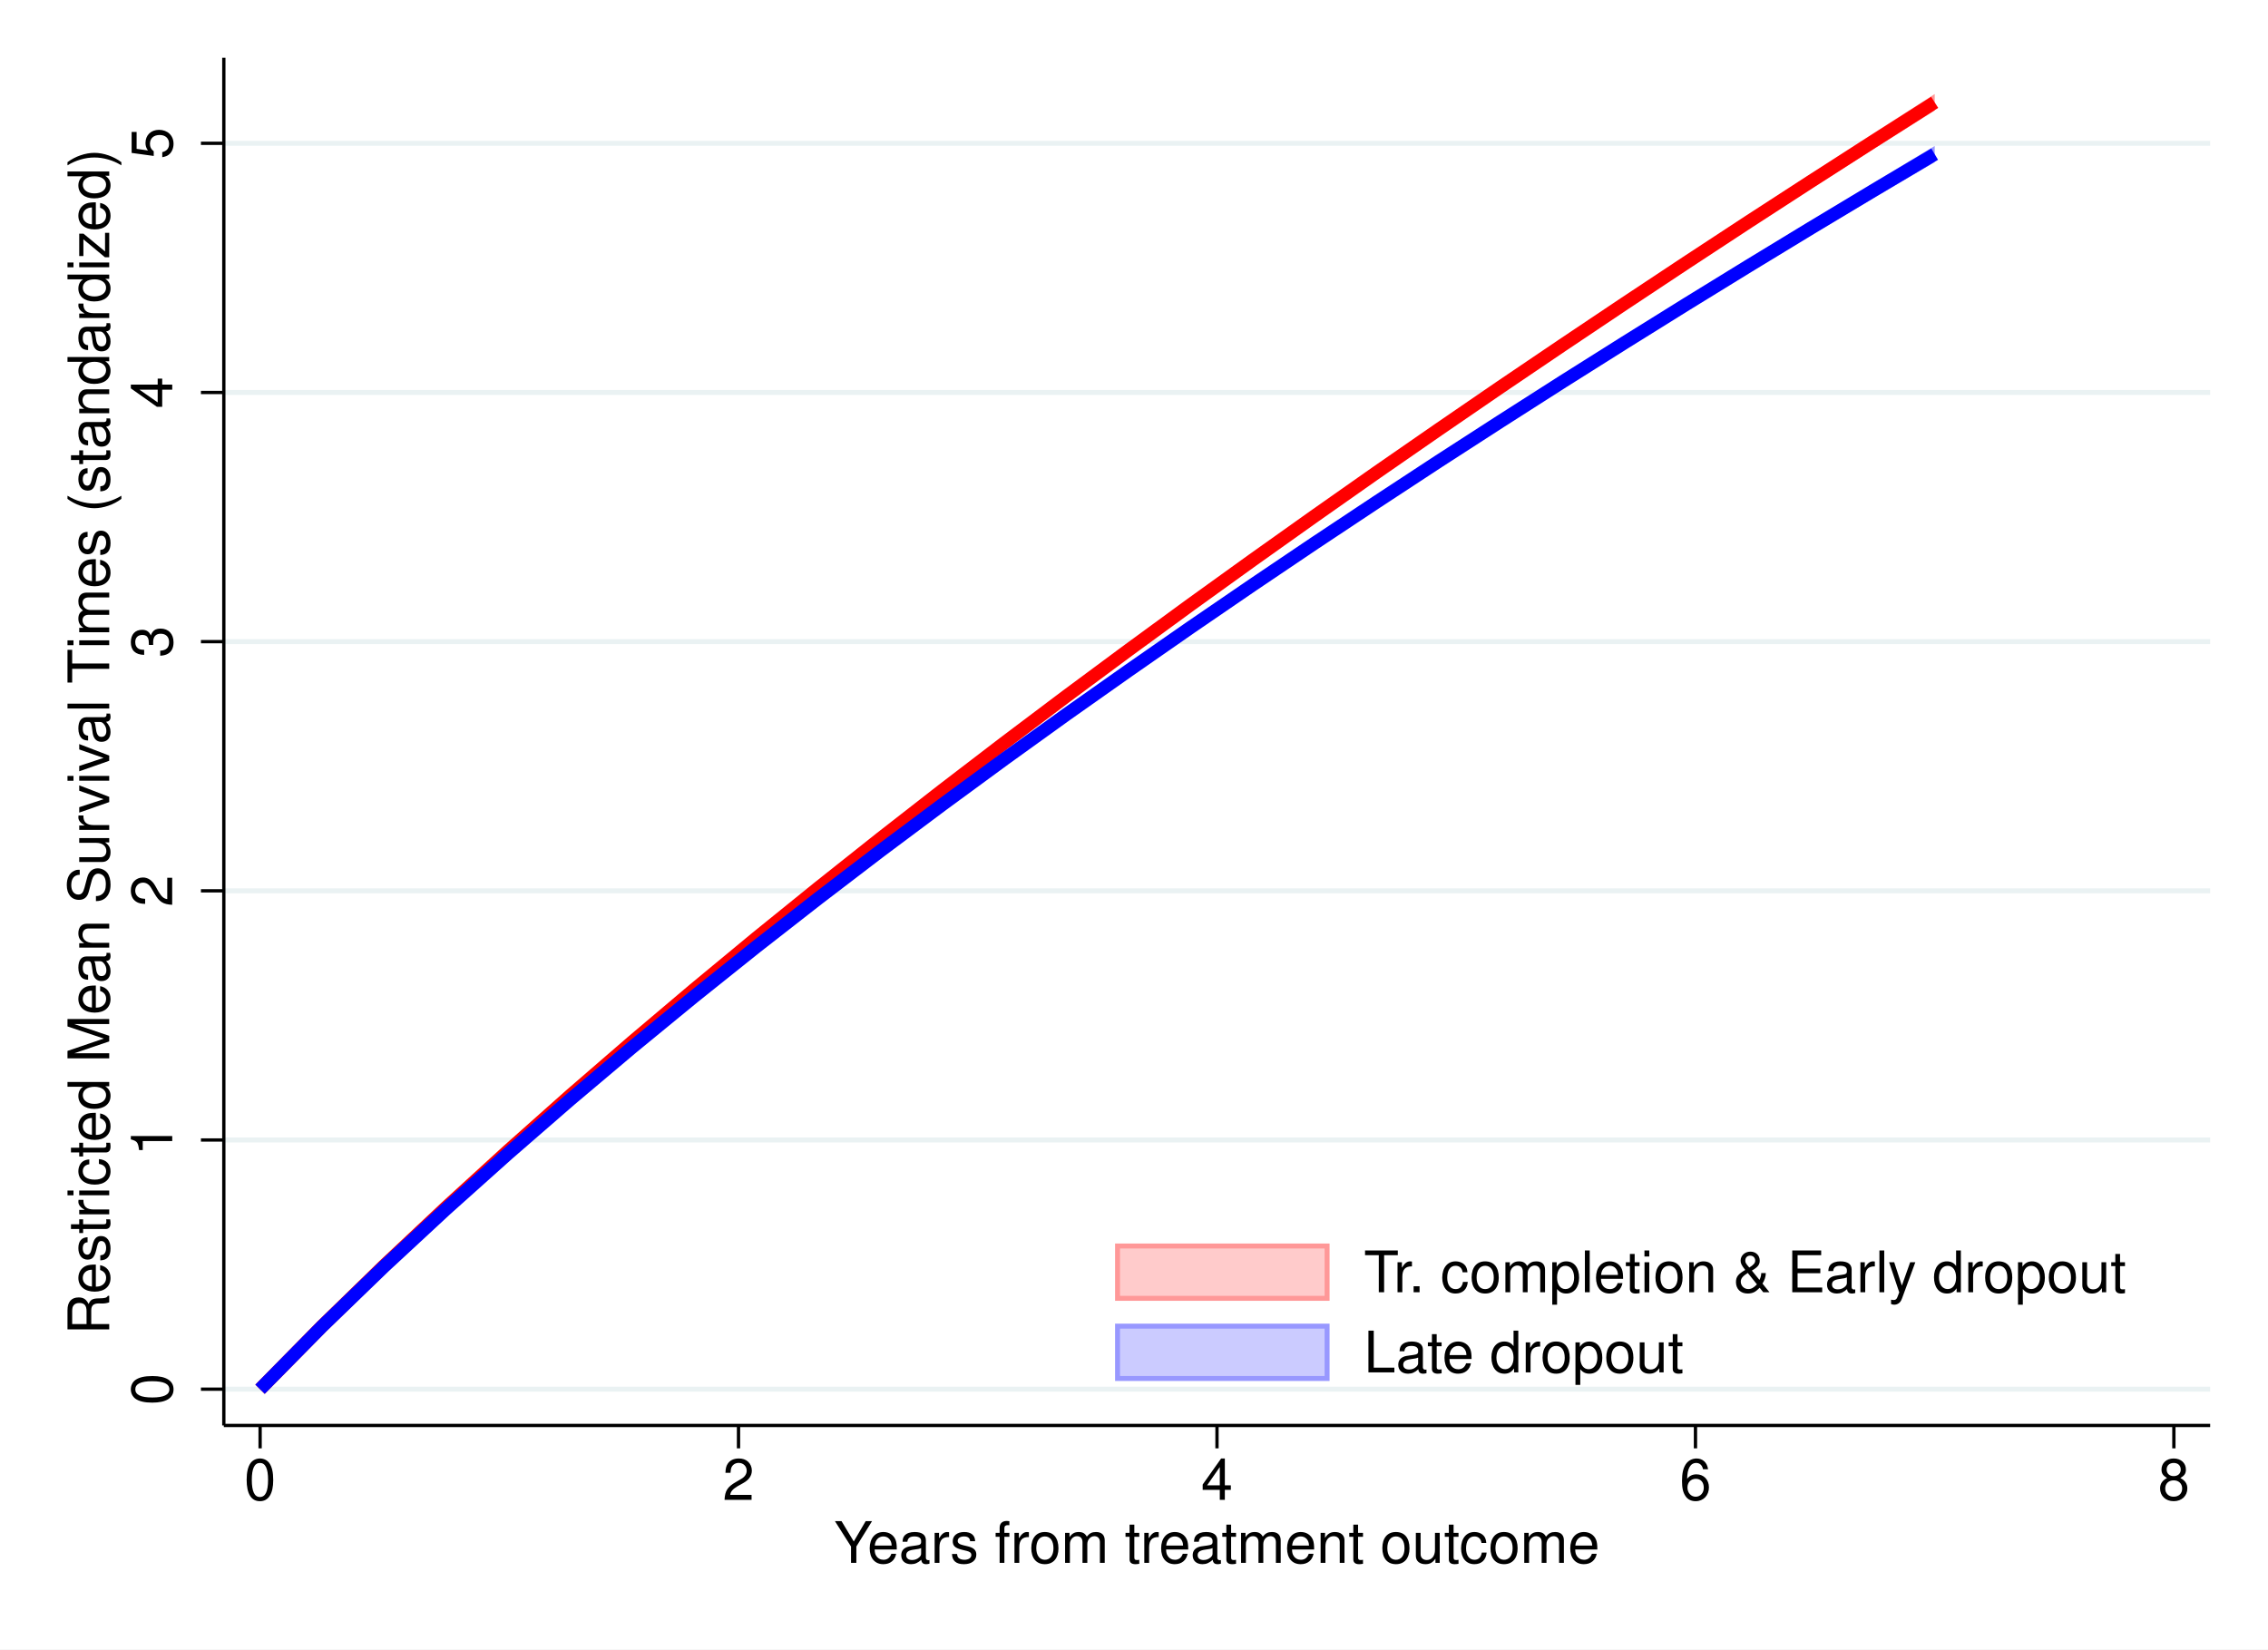
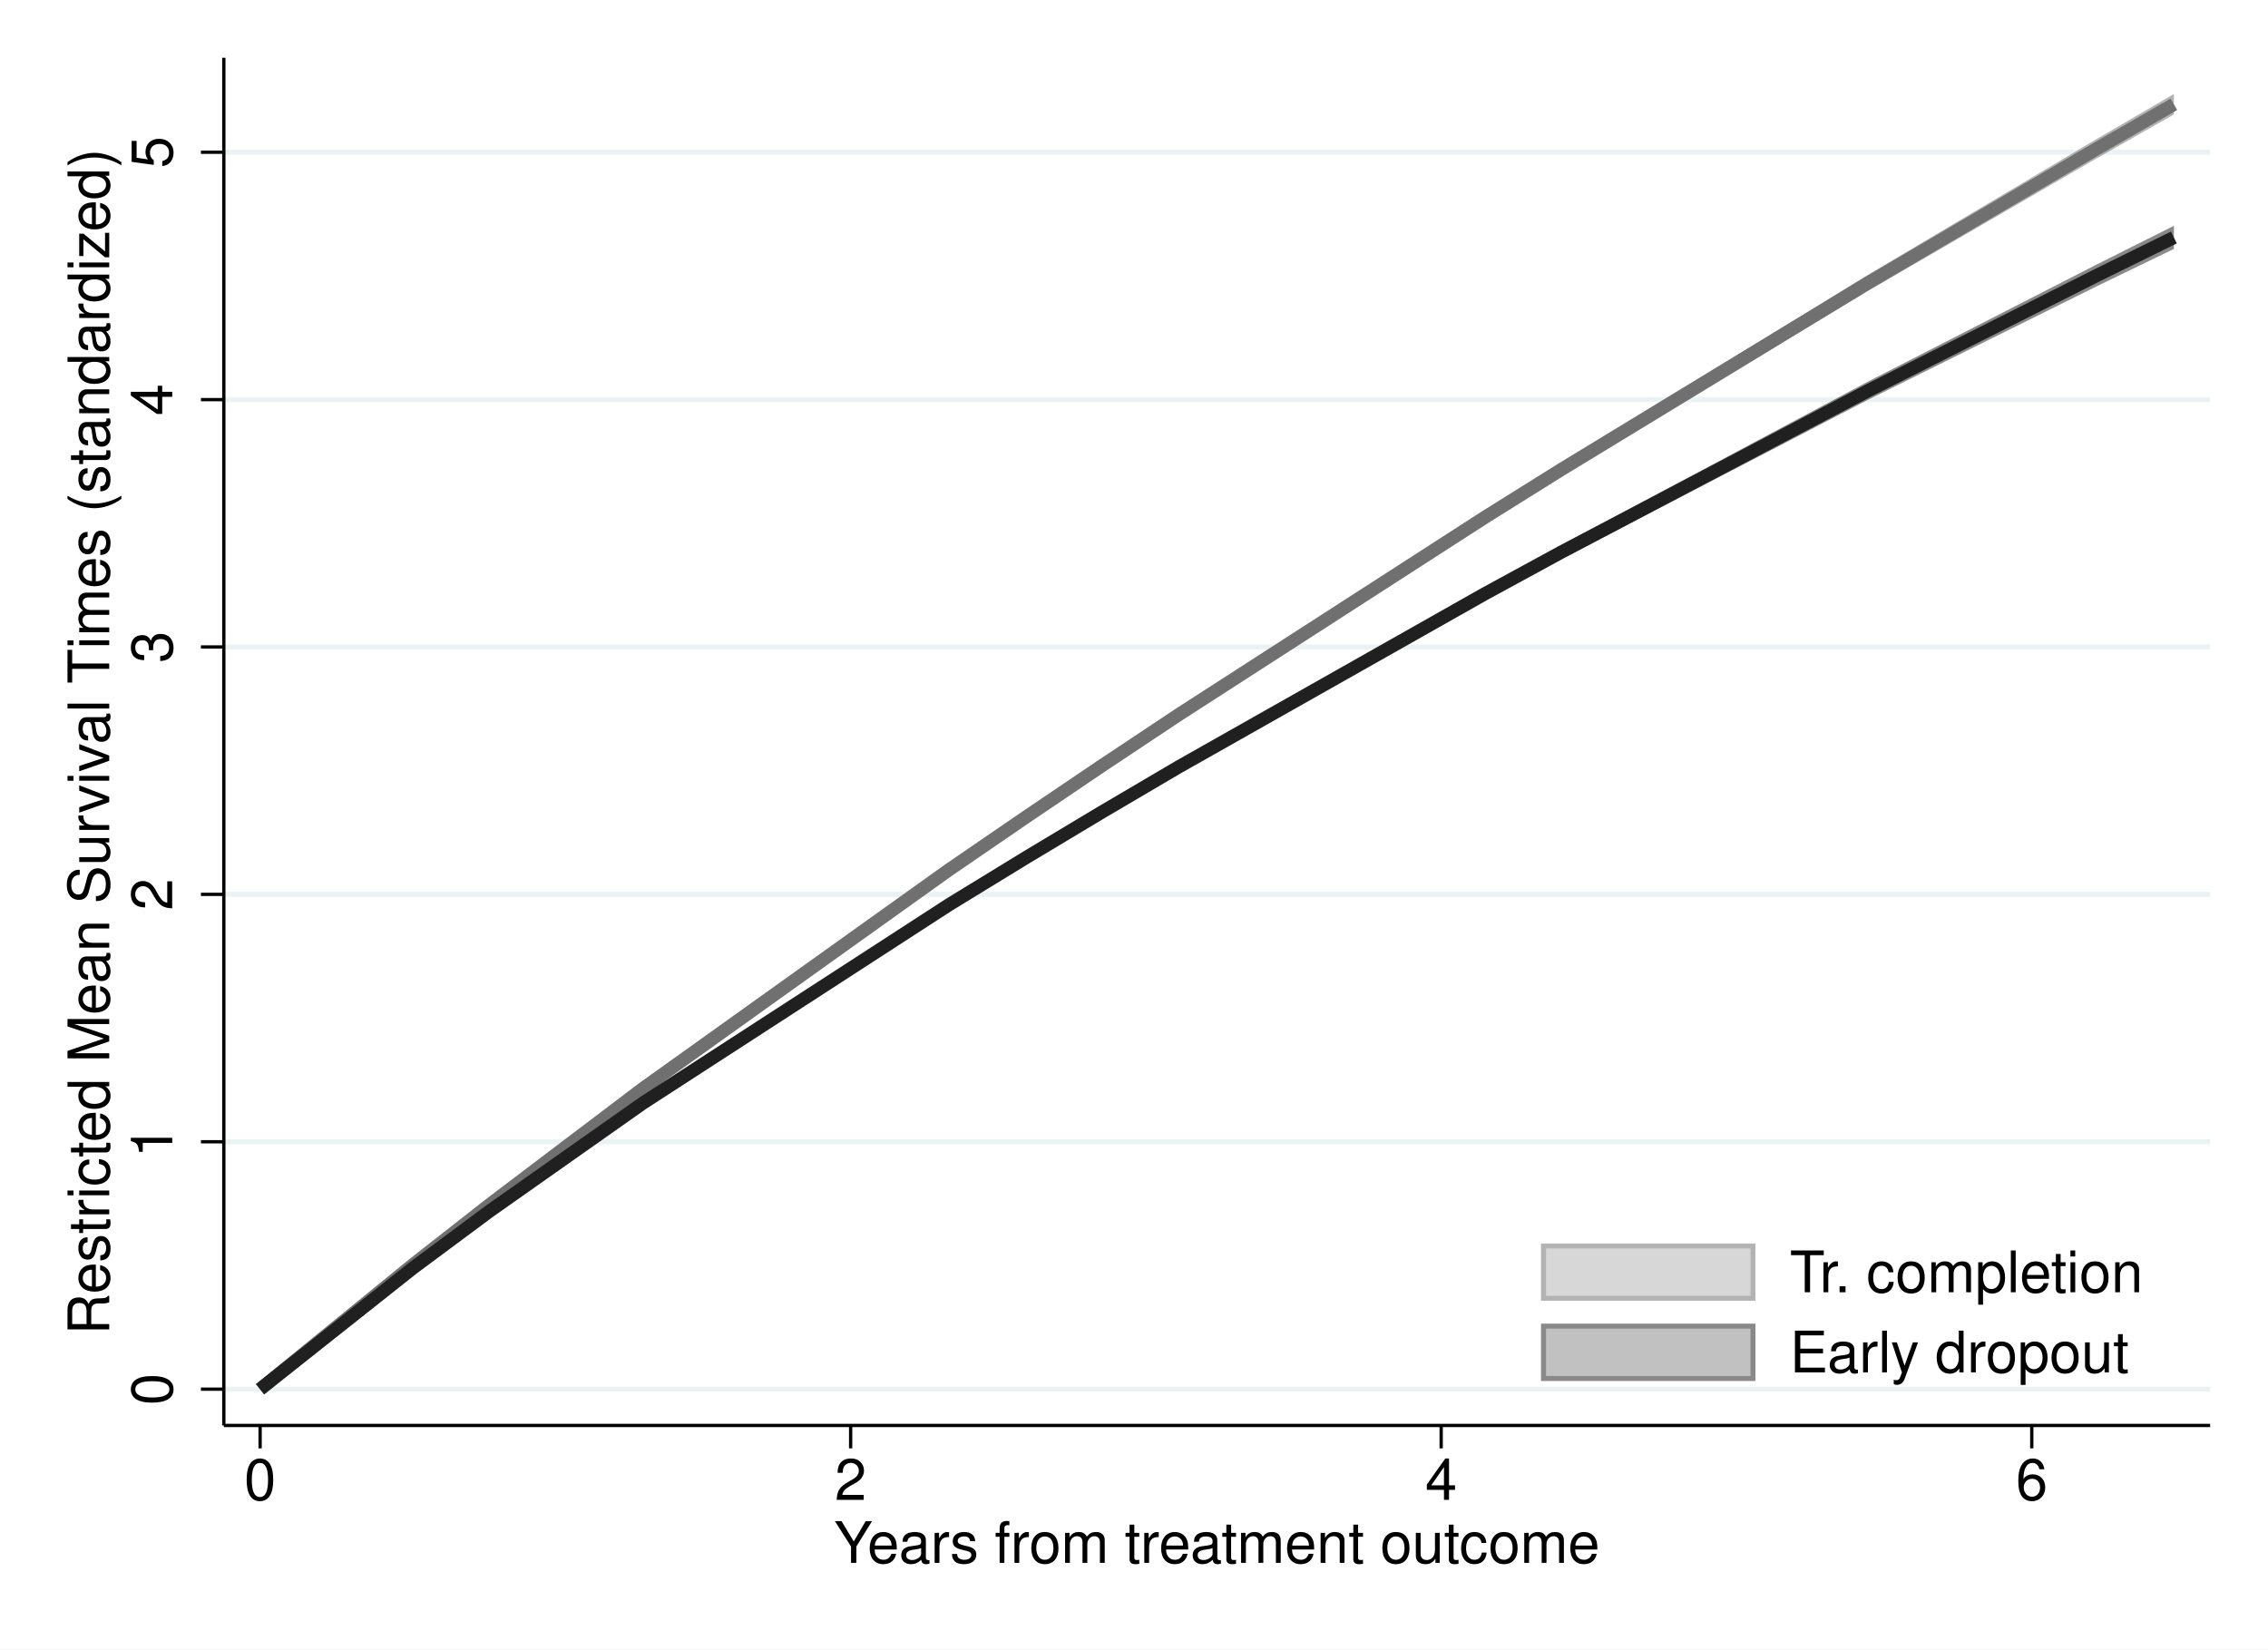
<svg xmlns="http://www.w3.org/2000/svg" xmlns:xlink="http://www.w3.org/1999/xlink" version="1.1" width="5.50in" height="4.00in" viewBox="0 0 3960 2880">
  <rect x="0" y="0" width="3960" height="2880" style="fill:#FFFFFF;stroke:none" />
  <rect x="0.00" y="0.00" width="3959.88" height="2880.00" style="fill:#FFFFFF" />
  <rect x="2.88" y="2.88" width="3954.12" height="2874.24" style="fill:none;stroke:#FFFFFF;stroke-width:5.76" />
  <rect x="390.80" y="100.86" width="3468.22" height="2388.33" style="fill:#FFFFFF" />
  <rect x="393.68" y="103.74" width="3462.46" height="2382.57" style="fill:none;stroke:#FFFFFF;stroke-width:5.76" />
  <line x1="390.80" y1="2425.82" x2="3859.02" y2="2425.82" style="stroke:#EAF2F3;stroke-width:8.64" />
-   <line x1="390.80" y1="1990.70" x2="3859.02" y2="1990.70" style="stroke:#EAF2F3;stroke-width:8.64" />
-   <line x1="390.80" y1="1555.59" x2="3859.02" y2="1555.59" style="stroke:#EAF2F3;stroke-width:8.64" />
-   <line x1="390.80" y1="1120.47" x2="3859.02" y2="1120.47" style="stroke:#EAF2F3;stroke-width:8.64" />
-   <line x1="390.80" y1="685.35" x2="3859.02" y2="685.35" style="stroke:#EAF2F3;stroke-width:8.64" />
-   <line x1="390.80" y1="250.23" x2="3859.02" y2="250.23" style="stroke:#EAF2F3;stroke-width:8.64" />
+   <line x1="390.80" y1="1993.80" x2="3859.02" y2="1993.80" style="stroke:#EAF2F3;stroke-width:8.64" />
+   <line x1="390.80" y1="1561.77" x2="3859.02" y2="1561.77" style="stroke:#EAF2F3;stroke-width:8.64" />
+   <line x1="390.80" y1="1129.75" x2="3859.02" y2="1129.75" style="stroke:#EAF2F3;stroke-width:8.64" />
+   <line x1="390.80" y1="697.85" x2="3859.02" y2="697.85" style="stroke:#EAF2F3;stroke-width:8.64" />
+   <line x1="390.80" y1="265.82" x2="3859.02" y2="265.82" style="stroke:#EAF2F3;stroke-width:8.64" />
  <defs>
-     <path id="path_DPLYMsHP" d="M562.44 2315.93 L562.44 2315.93 L670.73 2210.49 L779.01 2108.89 L887.29 2010.38 L995.57 1914.60 L1103.85 1821.29 L1212.13 1730.20 L1320.54 1641.10 L1428.82 1553.85 L1537.10 1468.34 L1645.38 1384.56 L1753.66 1302.14 L1861.94 1221.08 L1970.22 1141.38 L2078.51 1062.80 L2186.79 985.33 L2295.07 908.85 L2403.35 833.48 L2511.63 758.98 L2620.03 685.47 L2728.32 612.83 L2836.60 540.93 L2944.88 469.89 L3053.16 399.60 L3161.44 330.05 L3269.72 261.24 L3378.00 193.06 L3378.00 164.22 L3269.72 233.77 L3161.44 304.06 L3053.16 375.10 L2944.88 446.75 L2836.60 519.15 L2728.32 592.29 L2620.03 666.29 L2511.63 741.16 L2403.35 816.78 L2295.07 893.50 L2186.79 971.10 L2078.51 1049.68 L1970.22 1129.38 L1861.94 1210.31 L1753.66 1292.36 L1645.38 1375.77 L1537.10 1460.67 L1428.82 1547.17 L1320.54 1635.28 L1212.13 1725.38 L1103.85 1817.33 L995.57 1911.63 L887.29 2008.15 L779.01 2107.40 L670.73 2209.75 L562.44 2315.56 L562.44 2315.93 Z" stroke-linejoin="round" />
+     <path id="path_eqNoicOE" d="M721.46 2208.51 L721.46 2208.51 L855.11 2104.19 L1122.41 1902.84 L1657.14 1523.16 L1790.79 1432.20 L1924.44 1342.61 L2058.09 1254.37 L2592.81 912.81 L2726.46 830.02 L3261.06 508.26 L3662.01 275.85 L3795.66 199.86 L3795.66 164.22 L3662.01 242.06 L3261.06 480.29 L2726.46 809.23 L2592.81 893.63 L2058.09 1241.38 L1924.44 1331.10 L1790.79 1422.06 L1657.14 1514.38 L1122.41 1899.00 L855.11 2102.45 L721.46 2207.65 L721.46 2208.51 Z" stroke-linejoin="round" />
  </defs>
  <defs>
-     <clipPath id="clipPath_DhUfPjAZ">
-       <use xlink:href="#path_DPLYMsHP" />
+     <clipPath id="clipPath_bsrDoFoC">
+       <use xlink:href="#path_eqNoicOE" />
    </clipPath>
  </defs>
-   <use xlink:href="#path_DPLYMsHP" style="stroke:none;fill:#FF3333;fill-opacity:0.25" />
-   <use xlink:href="#path_DPLYMsHP" style="fill:none;stroke:#FF0000;stroke-opacity:0.25;stroke-width:17.28" clip-path="url(#clipPath_DhUfPjAZ)" />
+   <use xlink:href="#path_eqNoicOE" style="stroke:none;fill:#8D8D8D;fill-opacity:0.35" />
+   <use xlink:href="#path_eqNoicOE" style="fill:none;stroke:#707070;stroke-opacity:0.35;stroke-width:17.28" clip-path="url(#clipPath_bsrDoFoC)" />
  <defs>
-     <path id="path_xKKMAZwV" d="M562.44 2316.30 L562.44 2316.30 L670.73 2211.98 L779.01 2111.86 L887.29 2015.33 L995.57 1921.65 L1103.85 1830.81 L1212.13 1742.45 L1320.54 1656.20 L1428.82 1572.17 L1537.10 1489.87 L1645.38 1409.43 L1753.66 1330.60 L1861.94 1253.13 L1970.22 1177.15 L2078.51 1102.40 L2186.79 1028.77 L2295.07 956.37 L2403.35 884.96 L2511.63 814.67 L2620.03 745.25 L2728.32 676.81 L2836.60 609.12 L2944.88 542.41 L3053.16 476.45 L3161.44 411.23 L3269.72 346.88 L3378.00 283.15 L3378.00 254.93 L3269.72 320.03 L3161.44 385.86 L3053.16 452.32 L2944.88 519.52 L2836.60 587.58 L2728.32 656.39 L2620.03 726.19 L2511.63 796.73 L2403.35 868.38 L2295.07 940.90 L2186.79 1014.41 L2078.51 1089.16 L1970.22 1165.02 L1861.94 1242.12 L1753.66 1320.58 L1645.38 1400.52 L1537.10 1482.08 L1428.82 1565.24 L1320.54 1650.38 L1212.13 1737.50 L1103.85 1826.85 L995.57 1918.56 L887.29 2012.98 L779.01 2110.37 L670.73 2211.11 L562.44 2316.05 L562.44 2316.30 Z" stroke-linejoin="round" />
+     <path id="path_tsZhZBif" d="M721.46 2214.45 L721.46 2214.45 L855.11 2115.82 L1122.41 1928.58 L1657.14 1584.92 L1790.79 1503.86 L1924.44 1424.53 L2058.09 1346.57 L2592.81 1047.82 L2726.46 975.92 L3261.06 698.34 L3662.01 499.35 L3795.66 434.62 L3795.66 394.40 L3662.01 461.35 L3261.06 666.66 L2726.46 952.04 L2592.81 1025.67 L2058.09 1331.47 L1924.44 1411.04 L1790.79 1491.98 L1657.14 1574.52 L1122.41 1923.88 L855.11 2113.47 L721.46 2213.21 L721.46 2214.45 Z" stroke-linejoin="round" />
  </defs>
  <defs>
-     <clipPath id="clipPath_dLSnBCmK">
-       <use xlink:href="#path_xKKMAZwV" />
+     <clipPath id="clipPath_FxDawMur">
+       <use xlink:href="#path_tsZhZBif" />
    </clipPath>
  </defs>
-   <use xlink:href="#path_xKKMAZwV" style="stroke:none;fill:#3333FF;fill-opacity:0.25" />
-   <use xlink:href="#path_xKKMAZwV" style="fill:none;stroke:#0000FF;stroke-opacity:0.25;stroke-width:17.28" clip-path="url(#clipPath_dLSnBCmK)" />
-   <path d=" M454.04 2425.95 L562.32 2315.81 L670.60 2210.24 L779.01 2108.27 L887.29 2009.39 L995.57 1913.11 L1103.85 1819.43 L1212.13 1727.85 L1320.41 1638.25 L1428.69 1550.64 L1536.97 1464.63 L1645.26 1380.23 L1753.54 1297.31 L1861.82 1215.76 L1970.22 1135.44 L2078.51 1056.24 L2186.79 978.27 L2295.07 901.30 L2403.35 825.19 L2511.63 750.20 L2619.91 675.94 L2728.19 602.68 L2836.47 530.16 L2944.76 458.38 L3053.04 387.35 L3161.32 317.18 L3269.72 247.63 L3378.00 178.70" stroke-linejoin="round" style="fill:none;stroke:#FF0000;stroke-width:23.04" />
-   <path d=" M454.04 2425.95 L562.32 2316.18 L670.60 2211.61 L779.01 2111.12 L887.29 2014.22 L995.57 1920.17 L1103.85 1828.83 L1212.13 1739.98 L1320.41 1653.35 L1428.69 1568.83 L1536.97 1486.04 L1645.26 1405.10 L1753.54 1325.65 L1861.82 1247.69 L1970.22 1171.21 L2078.51 1095.84 L2186.79 1021.71 L2295.07 948.70 L2403.35 876.80 L2511.63 805.76 L2619.91 735.84 L2728.19 666.66 L2836.47 598.47 L2944.76 531.03 L3053.04 464.45 L3161.32 398.61 L3269.72 333.52 L3378.00 269.16" stroke-linejoin="round" style="fill:none;stroke:#0000FF;stroke-width:23.04" />
+   <use xlink:href="#path_tsZhZBif" style="stroke:none;fill:#4D4D4D;fill-opacity:0.35" />
+   <use xlink:href="#path_tsZhZBif" style="fill:none;stroke:#202020;stroke-opacity:0.35;stroke-width:17.28" clip-path="url(#clipPath_FxDawMur)" />
+   <path d=" M454.04 2425.95 L721.46 2208.14 L855.11 2103.44 L1122.41 1900.98 L1657.01 1518.83 L1790.66 1427.25 L1924.31 1336.91 L2058.09 1247.93 L2592.69 903.28 L2726.34 819.75 L3261.06 494.40 L3662.01 259.14 L3795.66 182.17" stroke-linejoin="round" style="fill:none;stroke:#707070;stroke-width:23.04" />
+   <path d=" M454.04 2425.95 L721.46 2213.96 L855.11 2114.71 L1122.41 1926.35 L1657.01 1579.84 L1790.66 1498.04 L1924.31 1417.85 L2058.09 1339.14 L2592.69 1036.81 L2726.34 964.04 L3261.06 682.63 L3662.01 480.54 L3795.66 414.70" stroke-linejoin="round" style="fill:none;stroke:#202020;stroke-width:23.04" />
  <line x1="390.80" y1="2489.19" x2="390.80" y2="100.86" style="stroke:#000000;stroke-width:5.76" />
  <line x1="390.80" y1="2425.82" x2="350.83" y2="2425.82" style="stroke:#000000;stroke-width:5.76" />
  <text x="300.72" y="2425.82" style="font-family:'Helvetica';font-size:99.99px;fill:#000000" transform="rotate(-90 300.72,2425.82)" text-anchor="middle">0</text>
-   <line x1="390.80" y1="1990.70" x2="350.83" y2="1990.70" style="stroke:#000000;stroke-width:5.76" />
-   <text x="300.72" y="1990.70" style="font-family:'Helvetica';font-size:99.99px;fill:#000000" transform="rotate(-90 300.72,1990.70)" text-anchor="middle">1</text>
-   <line x1="390.80" y1="1555.59" x2="350.83" y2="1555.59" style="stroke:#000000;stroke-width:5.76" />
-   <text x="300.72" y="1555.59" style="font-family:'Helvetica';font-size:99.99px;fill:#000000" transform="rotate(-90 300.72,1555.59)" text-anchor="middle">2</text>
-   <line x1="390.80" y1="1120.47" x2="350.83" y2="1120.47" style="stroke:#000000;stroke-width:5.76" />
-   <text x="300.72" y="1120.47" style="font-family:'Helvetica';font-size:99.99px;fill:#000000" transform="rotate(-90 300.72,1120.47)" text-anchor="middle">3</text>
-   <line x1="390.80" y1="685.35" x2="350.83" y2="685.35" style="stroke:#000000;stroke-width:5.76" />
-   <text x="300.72" y="685.35" style="font-family:'Helvetica';font-size:99.99px;fill:#000000" transform="rotate(-90 300.72,685.35)" text-anchor="middle">4</text>
-   <line x1="390.80" y1="250.23" x2="350.83" y2="250.23" style="stroke:#000000;stroke-width:5.76" />
-   <text x="300.72" y="250.23" style="font-family:'Helvetica';font-size:99.99px;fill:#000000" transform="rotate(-90 300.72,250.23)" text-anchor="middle">5</text>
+   <line x1="390.80" y1="1993.80" x2="350.83" y2="1993.80" style="stroke:#000000;stroke-width:5.76" />
+   <text x="300.72" y="1993.80" style="font-family:'Helvetica';font-size:99.99px;fill:#000000" transform="rotate(-90 300.72,1993.80)" text-anchor="middle">1</text>
+   <line x1="390.80" y1="1561.77" x2="350.83" y2="1561.77" style="stroke:#000000;stroke-width:5.76" />
+   <text x="300.72" y="1561.77" style="font-family:'Helvetica';font-size:99.99px;fill:#000000" transform="rotate(-90 300.72,1561.77)" text-anchor="middle">2</text>
+   <line x1="390.80" y1="1129.75" x2="350.83" y2="1129.75" style="stroke:#000000;stroke-width:5.76" />
+   <text x="300.72" y="1129.75" style="font-family:'Helvetica';font-size:99.99px;fill:#000000" transform="rotate(-90 300.72,1129.75)" text-anchor="middle">3</text>
+   <line x1="390.80" y1="697.85" x2="350.83" y2="697.85" style="stroke:#000000;stroke-width:5.76" />
+   <text x="300.72" y="697.85" style="font-family:'Helvetica';font-size:99.99px;fill:#000000" transform="rotate(-90 300.72,697.85)" text-anchor="middle">4</text>
+   <line x1="390.80" y1="265.82" x2="350.83" y2="265.82" style="stroke:#000000;stroke-width:5.76" />
+   <text x="300.72" y="265.82" style="font-family:'Helvetica';font-size:99.99px;fill:#000000" transform="rotate(-90 300.72,265.82)" text-anchor="middle">5</text>
  <text x="190.71" y="1294.96" style="font-family:'Helvetica';font-size:99.99px;fill:#000000" transform="rotate(-90 190.71,1294.96)" text-anchor="middle">Restricted Mean Survival Times (standardized)</text>
  <line x1="390.80" y1="2489.19" x2="3859.02" y2="2489.19" style="stroke:#000000;stroke-width:5.76" />
  <line x1="454.16" y1="2489.19" x2="454.16" y2="2529.16" style="stroke:#000000;stroke-width:5.76" />
  <text x="454.16" y="2619.14" style="font-family:'Helvetica';font-size:99.99px;fill:#000000" text-anchor="middle">0</text>
-   <line x1="1289.47" y1="2489.19" x2="1289.47" y2="2529.16" style="stroke:#000000;stroke-width:5.76" />
-   <text x="1289.47" y="2619.14" style="font-family:'Helvetica';font-size:99.99px;fill:#000000" text-anchor="middle">2</text>
-   <line x1="2124.91" y1="2489.19" x2="2124.91" y2="2529.16" style="stroke:#000000;stroke-width:5.76" />
-   <text x="2124.91" y="2619.14" style="font-family:'Helvetica';font-size:99.99px;fill:#000000" text-anchor="middle">4</text>
-   <line x1="2960.35" y1="2489.19" x2="2960.35" y2="2529.16" style="stroke:#000000;stroke-width:5.76" />
-   <text x="2960.35" y="2619.14" style="font-family:'Helvetica';font-size:99.99px;fill:#000000" text-anchor="middle">6</text>
-   <line x1="3795.66" y1="2489.19" x2="3795.66" y2="2529.16" style="stroke:#000000;stroke-width:5.76" />
-   <text x="3795.66" y="2619.14" style="font-family:'Helvetica';font-size:99.99px;fill:#000000" text-anchor="middle">8</text>
+   <line x1="1485.25" y1="2489.19" x2="1485.25" y2="2529.16" style="stroke:#000000;stroke-width:5.76" />
+   <text x="1485.25" y="2619.14" style="font-family:'Helvetica';font-size:99.99px;fill:#000000" text-anchor="middle">2</text>
+   <line x1="2516.33" y1="2489.19" x2="2516.33" y2="2529.16" style="stroke:#000000;stroke-width:5.76" />
+   <text x="2516.33" y="2619.14" style="font-family:'Helvetica';font-size:99.99px;fill:#000000" text-anchor="middle">4</text>
+   <line x1="3547.54" y1="2489.19" x2="3547.54" y2="2529.16" style="stroke:#000000;stroke-width:5.76" />
+   <text x="3547.54" y="2619.14" style="font-family:'Helvetica';font-size:99.99px;fill:#000000" text-anchor="middle">6</text>
  <text x="2124.91" y="2729.16" style="font-family:'Helvetica';font-size:99.99px;fill:#000000" text-anchor="middle">Years from treatment outcome</text>
-   <rect x="1946.96" y="2171.51" width="374.47" height="99.99" style="fill:#FF3333;fill-opacity:0.25" />
-   <rect x="1951.28" y="2175.83" width="365.83" height="91.35" style="fill:none;stroke:#FF0000;stroke-opacity:0.25;stroke-width:8.64" />
-   <rect x="1946.96" y="2311.47" width="374.47" height="99.99" style="fill:#3333FF;fill-opacity:0.25" />
-   <rect x="1951.28" y="2315.79" width="365.83" height="91.35" style="fill:none;stroke:#0000FF;stroke-opacity:0.25;stroke-width:8.64" />
-   <text x="2381.32" y="2256.53" style="font-family:'Helvetica';font-size:99.99px;fill:#000000">Tr. completion &amp; Early dropout</text>
-   <text x="2381.32" y="2396.50" style="font-family:'Helvetica';font-size:99.99px;fill:#000000">Late dropout</text>
+   <rect x="2690.70" y="2171.51" width="374.34" height="99.99" style="fill:#8D8D8D;fill-opacity:0.35" />
+   <rect x="2695.02" y="2175.83" width="365.70" height="91.35" style="fill:none;stroke:#707070;stroke-opacity:0.35;stroke-width:8.64" />
+   <rect x="2690.70" y="2311.47" width="374.34" height="99.99" style="fill:#4D4D4D;fill-opacity:0.35" />
+   <rect x="2695.02" y="2315.79" width="365.70" height="91.35" style="fill:none;stroke:#202020;stroke-opacity:0.35;stroke-width:8.64" />
+   <text x="3125.06" y="2256.53" style="font-family:'Helvetica';font-size:99.99px;fill:#000000">Tr. completion</text>
+   <text x="3125.06" y="2396.50" style="font-family:'Helvetica';font-size:99.99px;fill:#000000">Early dropout</text>
</svg>
